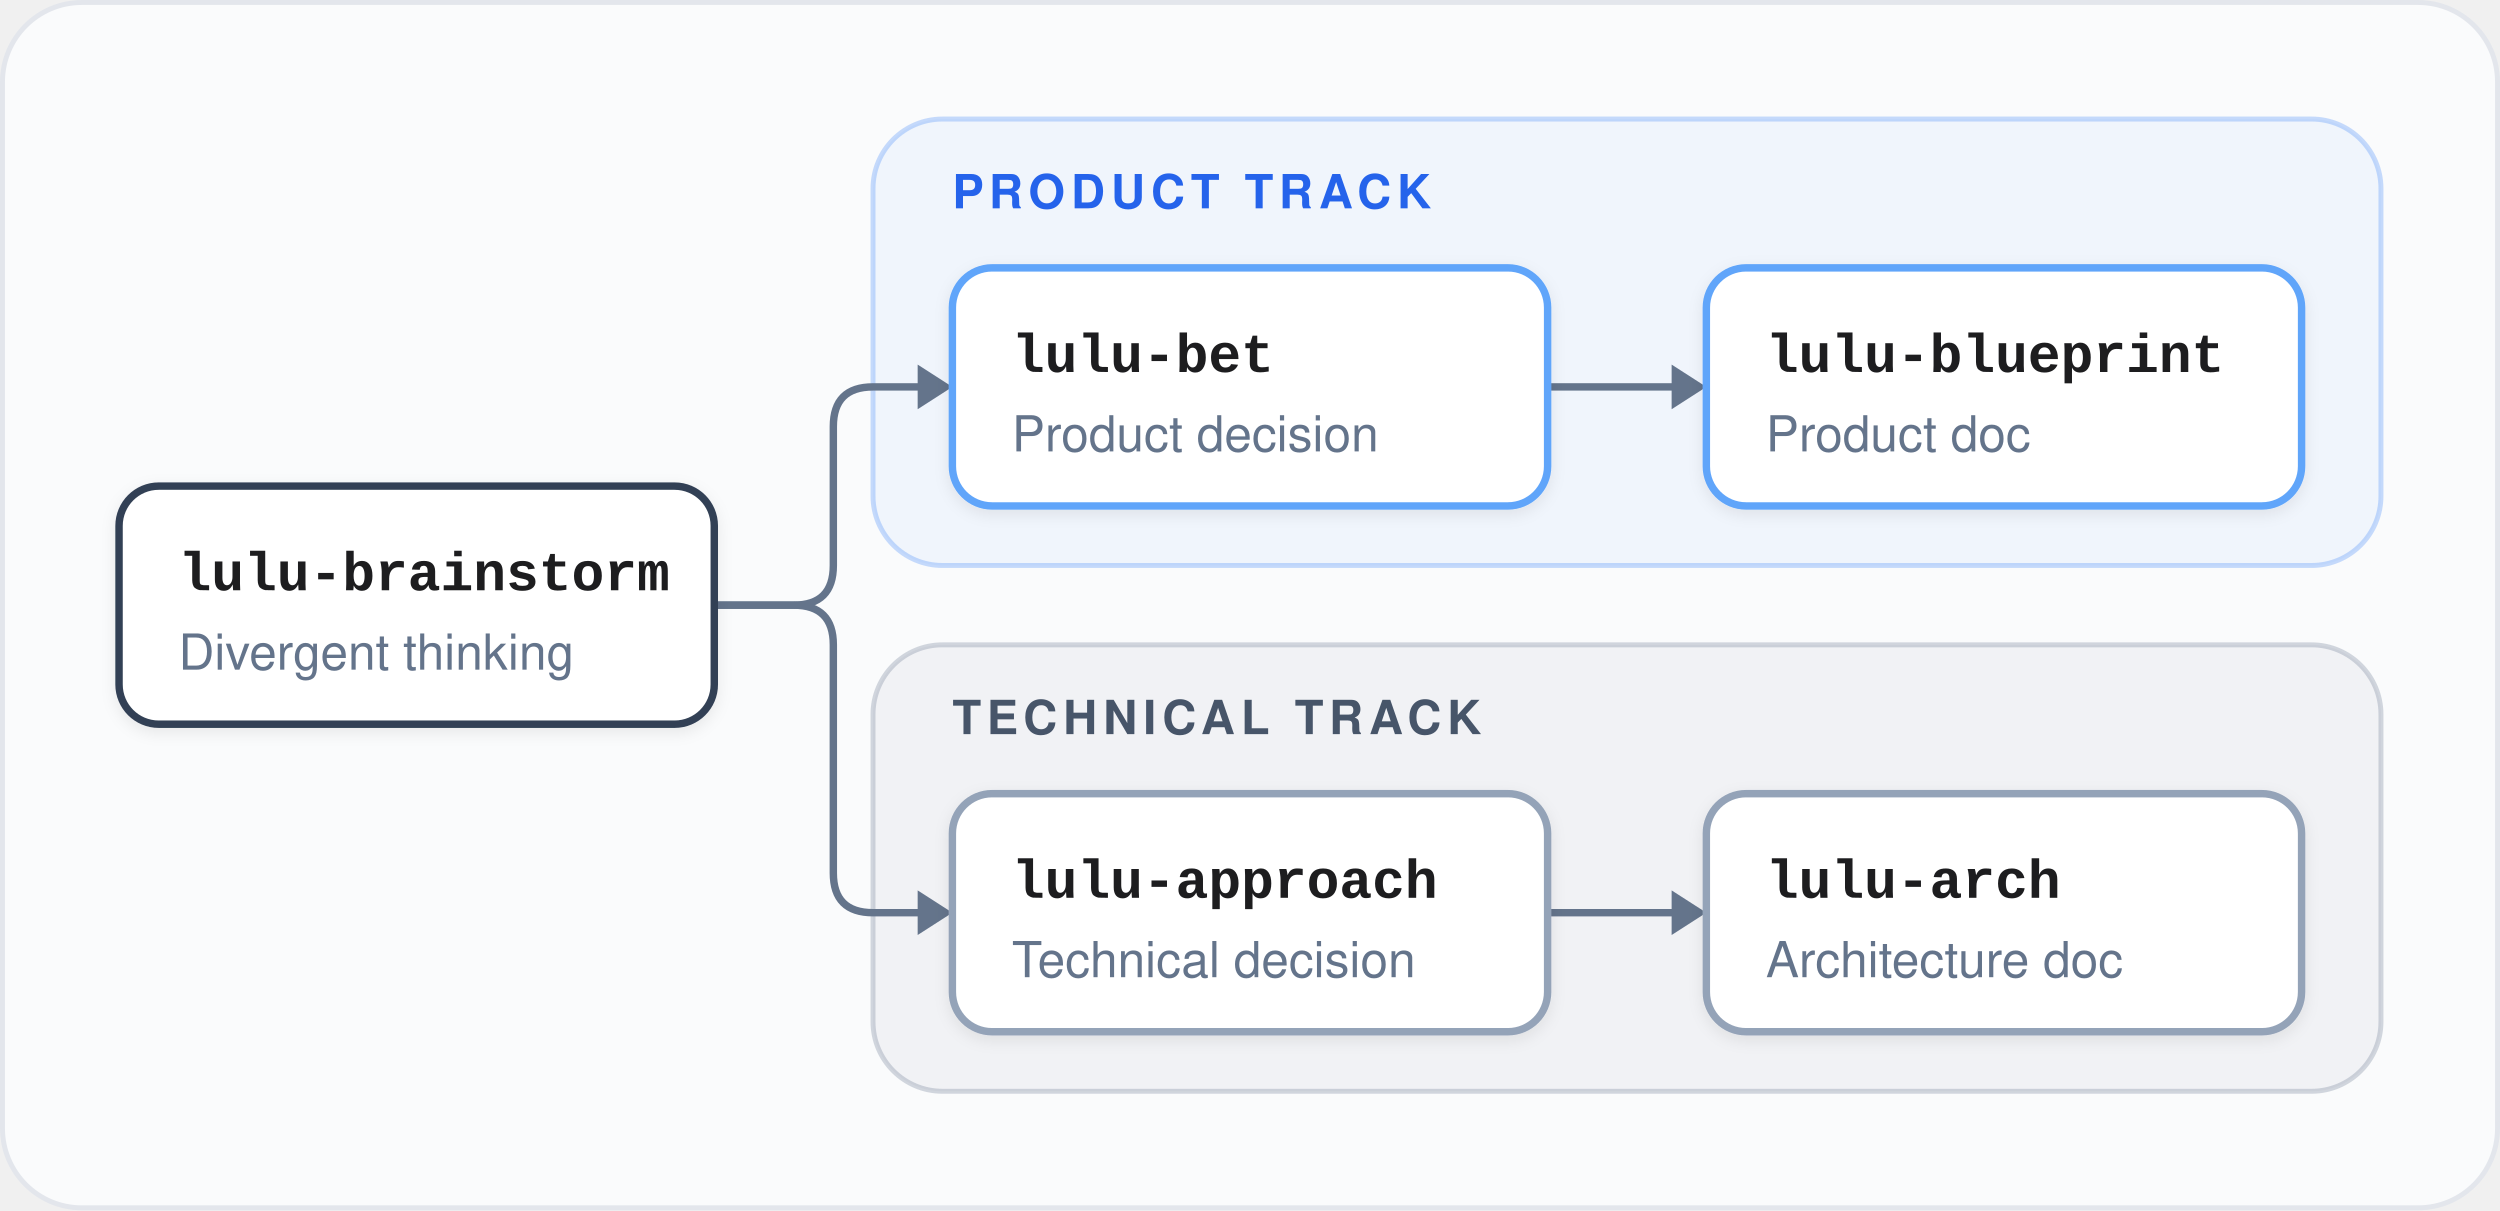
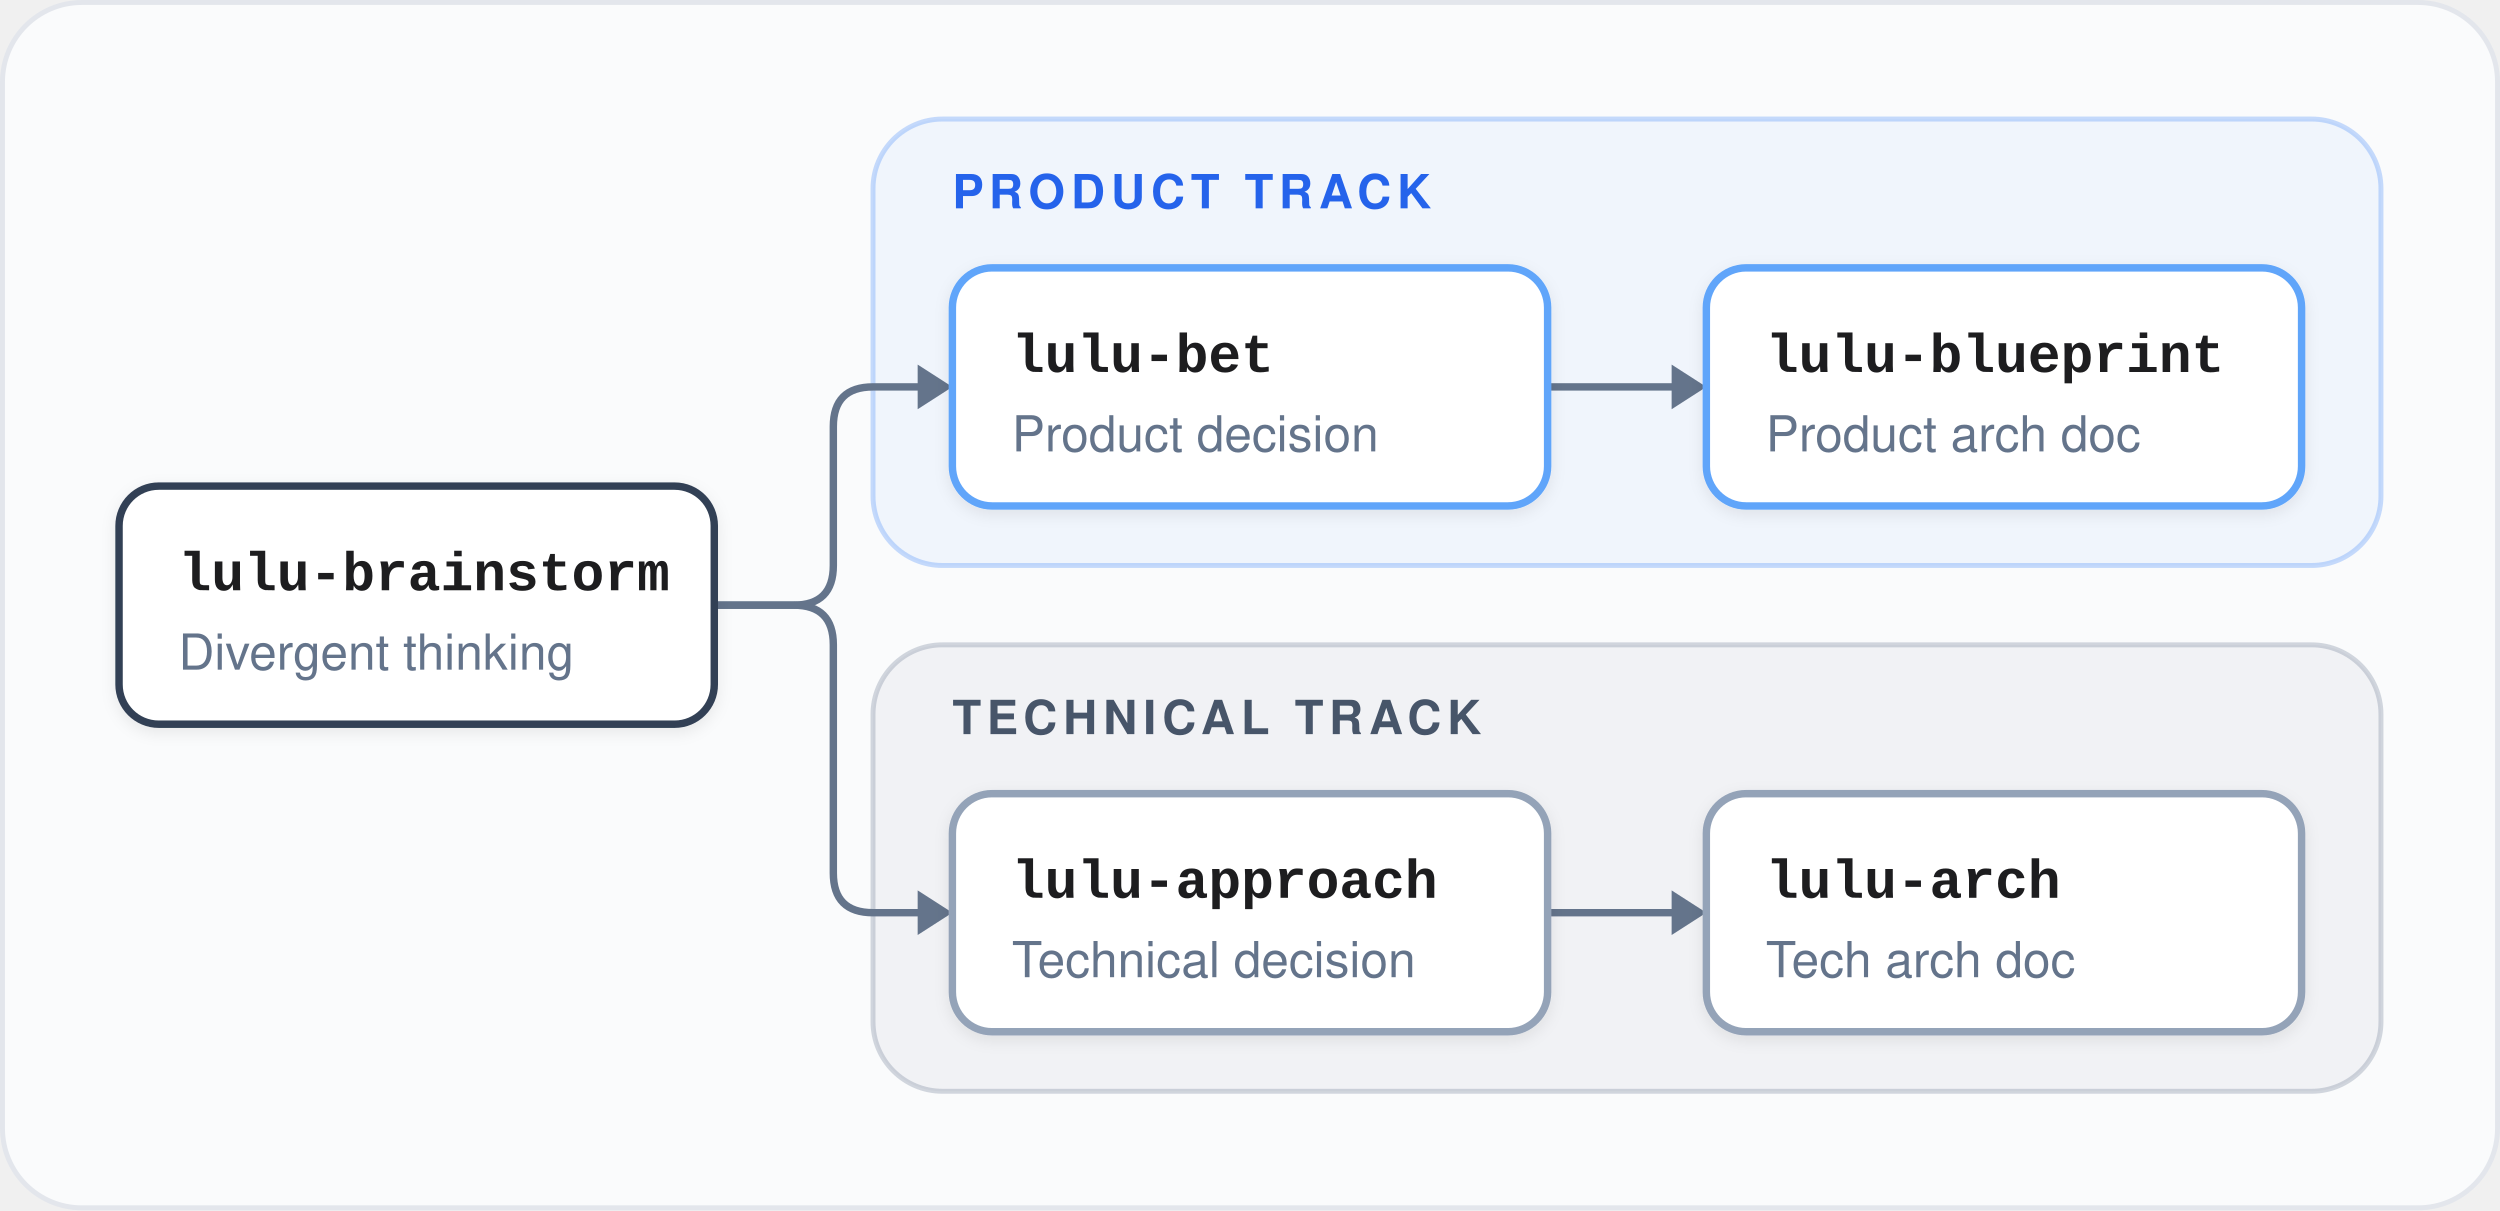
<svg xmlns="http://www.w3.org/2000/svg" viewBox="0 0 504 244" width="504" height="244" fill="none" role="img" aria-labelledby="t d">
  <defs>
    <filter id="lift" x="-10%" y="-20%" width="120%" height="150%">
      <feDropShadow dx="0" dy="1" stdDeviation="1.5" flood-color="#0f172a" flood-opacity="0.08" />
    </filter>
  </defs>
  <rect x="0.5" y="0.5" width="503" height="243" rx="16" fill="#fafbfc" stroke="#e3e6ec" />
  <rect x="176" y="24" width="304" height="90" rx="14" fill="#3b82f6" fill-opacity="0.05" stroke="#3b82f6" stroke-opacity="0.28" />
  <rect x="176" y="130" width="304" height="90" rx="14" fill="#64748b" fill-opacity="0.06" stroke="#64748b" stroke-opacity="0.28" />
  <g font-family="-apple-system, BlinkMacSystemFont, 'Segoe UI', Helvetica, Arial, sans-serif" font-size="9.5" font-weight="600" letter-spacing="1.2">
    <text x="192" y="42" fill="#2563eb">PRODUCT TRACK</text>
    <text x="192" y="148" fill="#475569">TECHNICAL TRACK</text>
  </g>
  <g stroke="#64748b" stroke-width="1.5" stroke-linecap="round" stroke-linejoin="round">
    <path d="M144 122H160Q168 122 168 114V86Q168 78 176 78H185" />
    <path d="M144 122H160Q168 122 168 130V176Q168 184 176 184H185" />
    <path d="M312 78H337" />
    <path d="M312 184H337" />
  </g>
  <g fill="#64748b">
    <polygon points="185,73.5 192,78 185,82.5" />
    <polygon points="185,179.5 192,184 185,188.5" />
    <polygon points="337,73.5 344,78 337,82.5" />
    <polygon points="337,179.5 344,184 337,188.5" />
  </g>
  <g filter="url(#lift)" fill="#ffffff" stroke-width="1.5">
    <rect x="24" y="98" width="120" height="48" rx="8" stroke="#334155" />
    <rect x="192" y="54" width="120" height="48" rx="8" stroke="#60a5fa" />
    <rect x="344" y="54" width="120" height="48" rx="8" stroke="#60a5fa" />
    <rect x="192" y="160" width="120" height="48" rx="8" stroke="#94a3b8" />
    <rect x="344" y="160" width="120" height="48" rx="8" stroke="#94a3b8" />
  </g>
  <g font-family="ui-monospace, SFMono-Regular, Menlo, Consolas, 'Liberation Mono', monospace" font-size="11" font-weight="600" fill="#1d1d1f">
    <text x="36" y="119">lulu-brainstorm</text>
    <text x="204" y="75">lulu-bet</text>
    <text x="356" y="75">lulu-blueprint</text>
    <text x="204" y="181">lulu-approach</text>
    <text x="356" y="181">lulu-arch</text>
  </g>
  <g font-family="-apple-system, BlinkMacSystemFont, 'Segoe UI', Helvetica, Arial, sans-serif" font-size="10" fill="#64748b">
    <text x="36" y="135">Divergent thinking</text>
    <text x="204" y="91">Product decision</text>
-     <text x="356" y="91">Product doc</text>
+     <text x="356" y="91">Product arch doc</text>
    <text x="204" y="197">Technical decision</text>
-     <text x="356" y="197">Architecture doc</text>
+     <text x="356" y="197">Tech arch doc</text>
  </g>
</svg>
